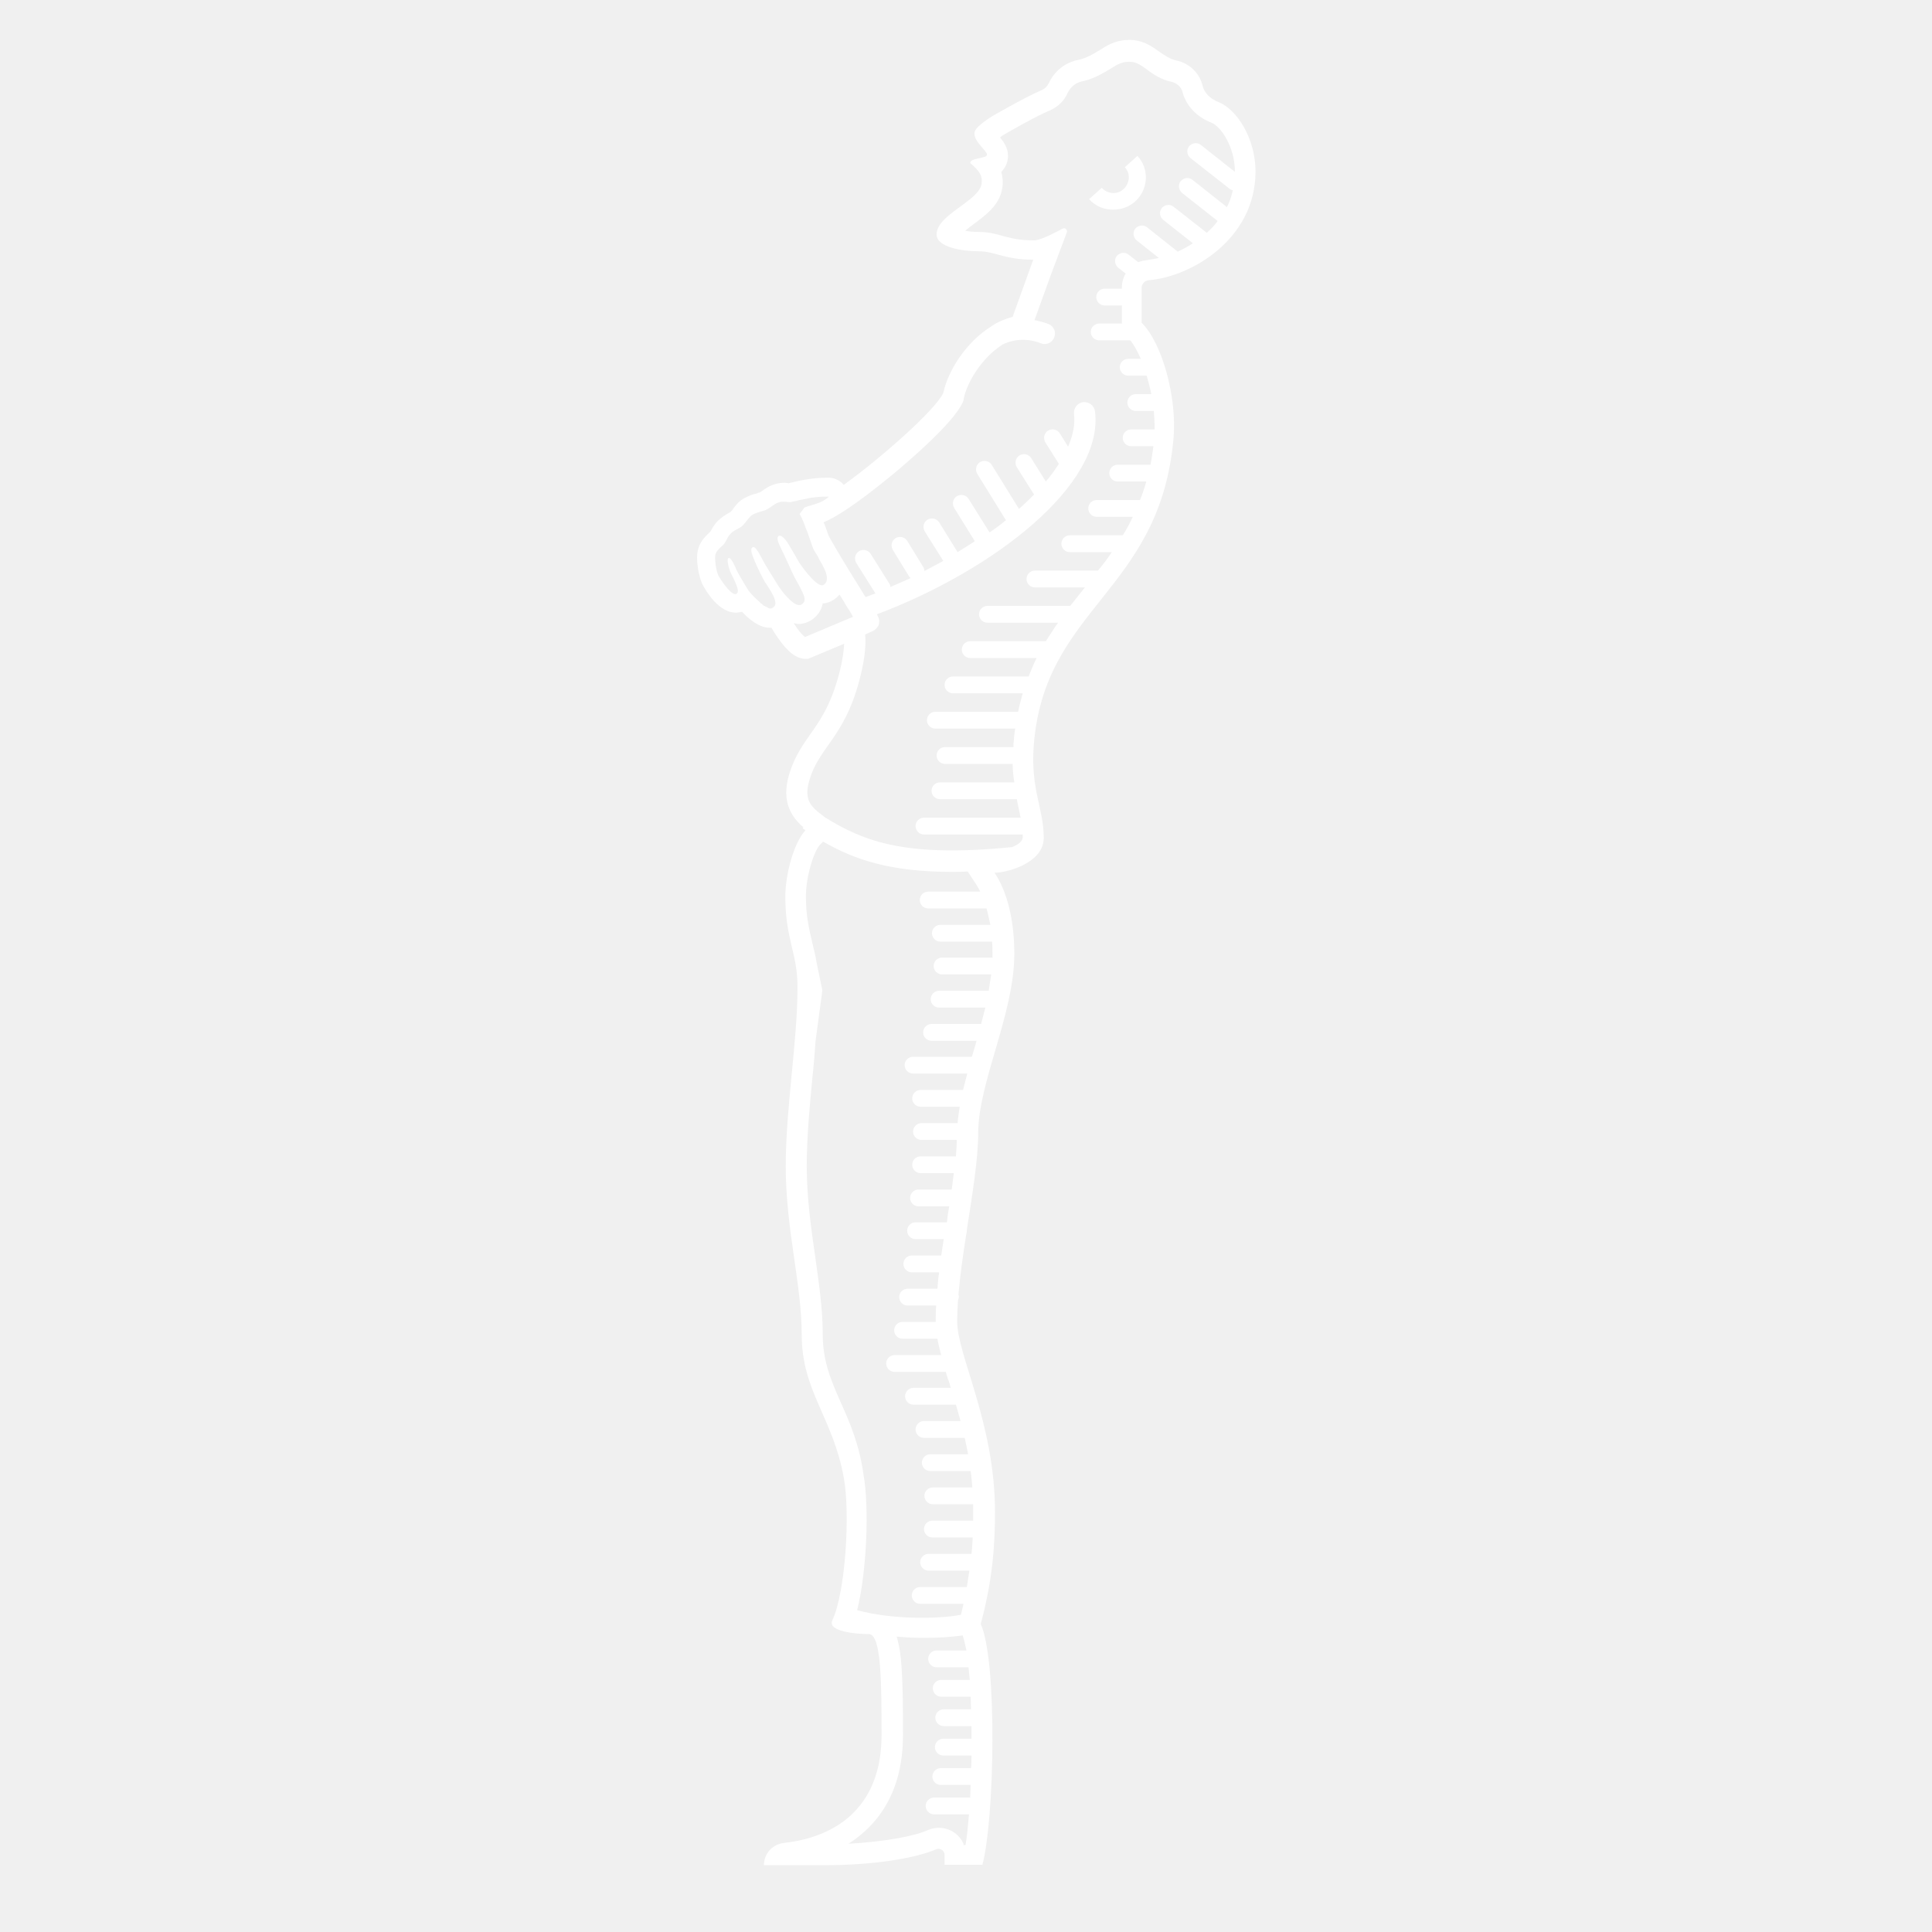
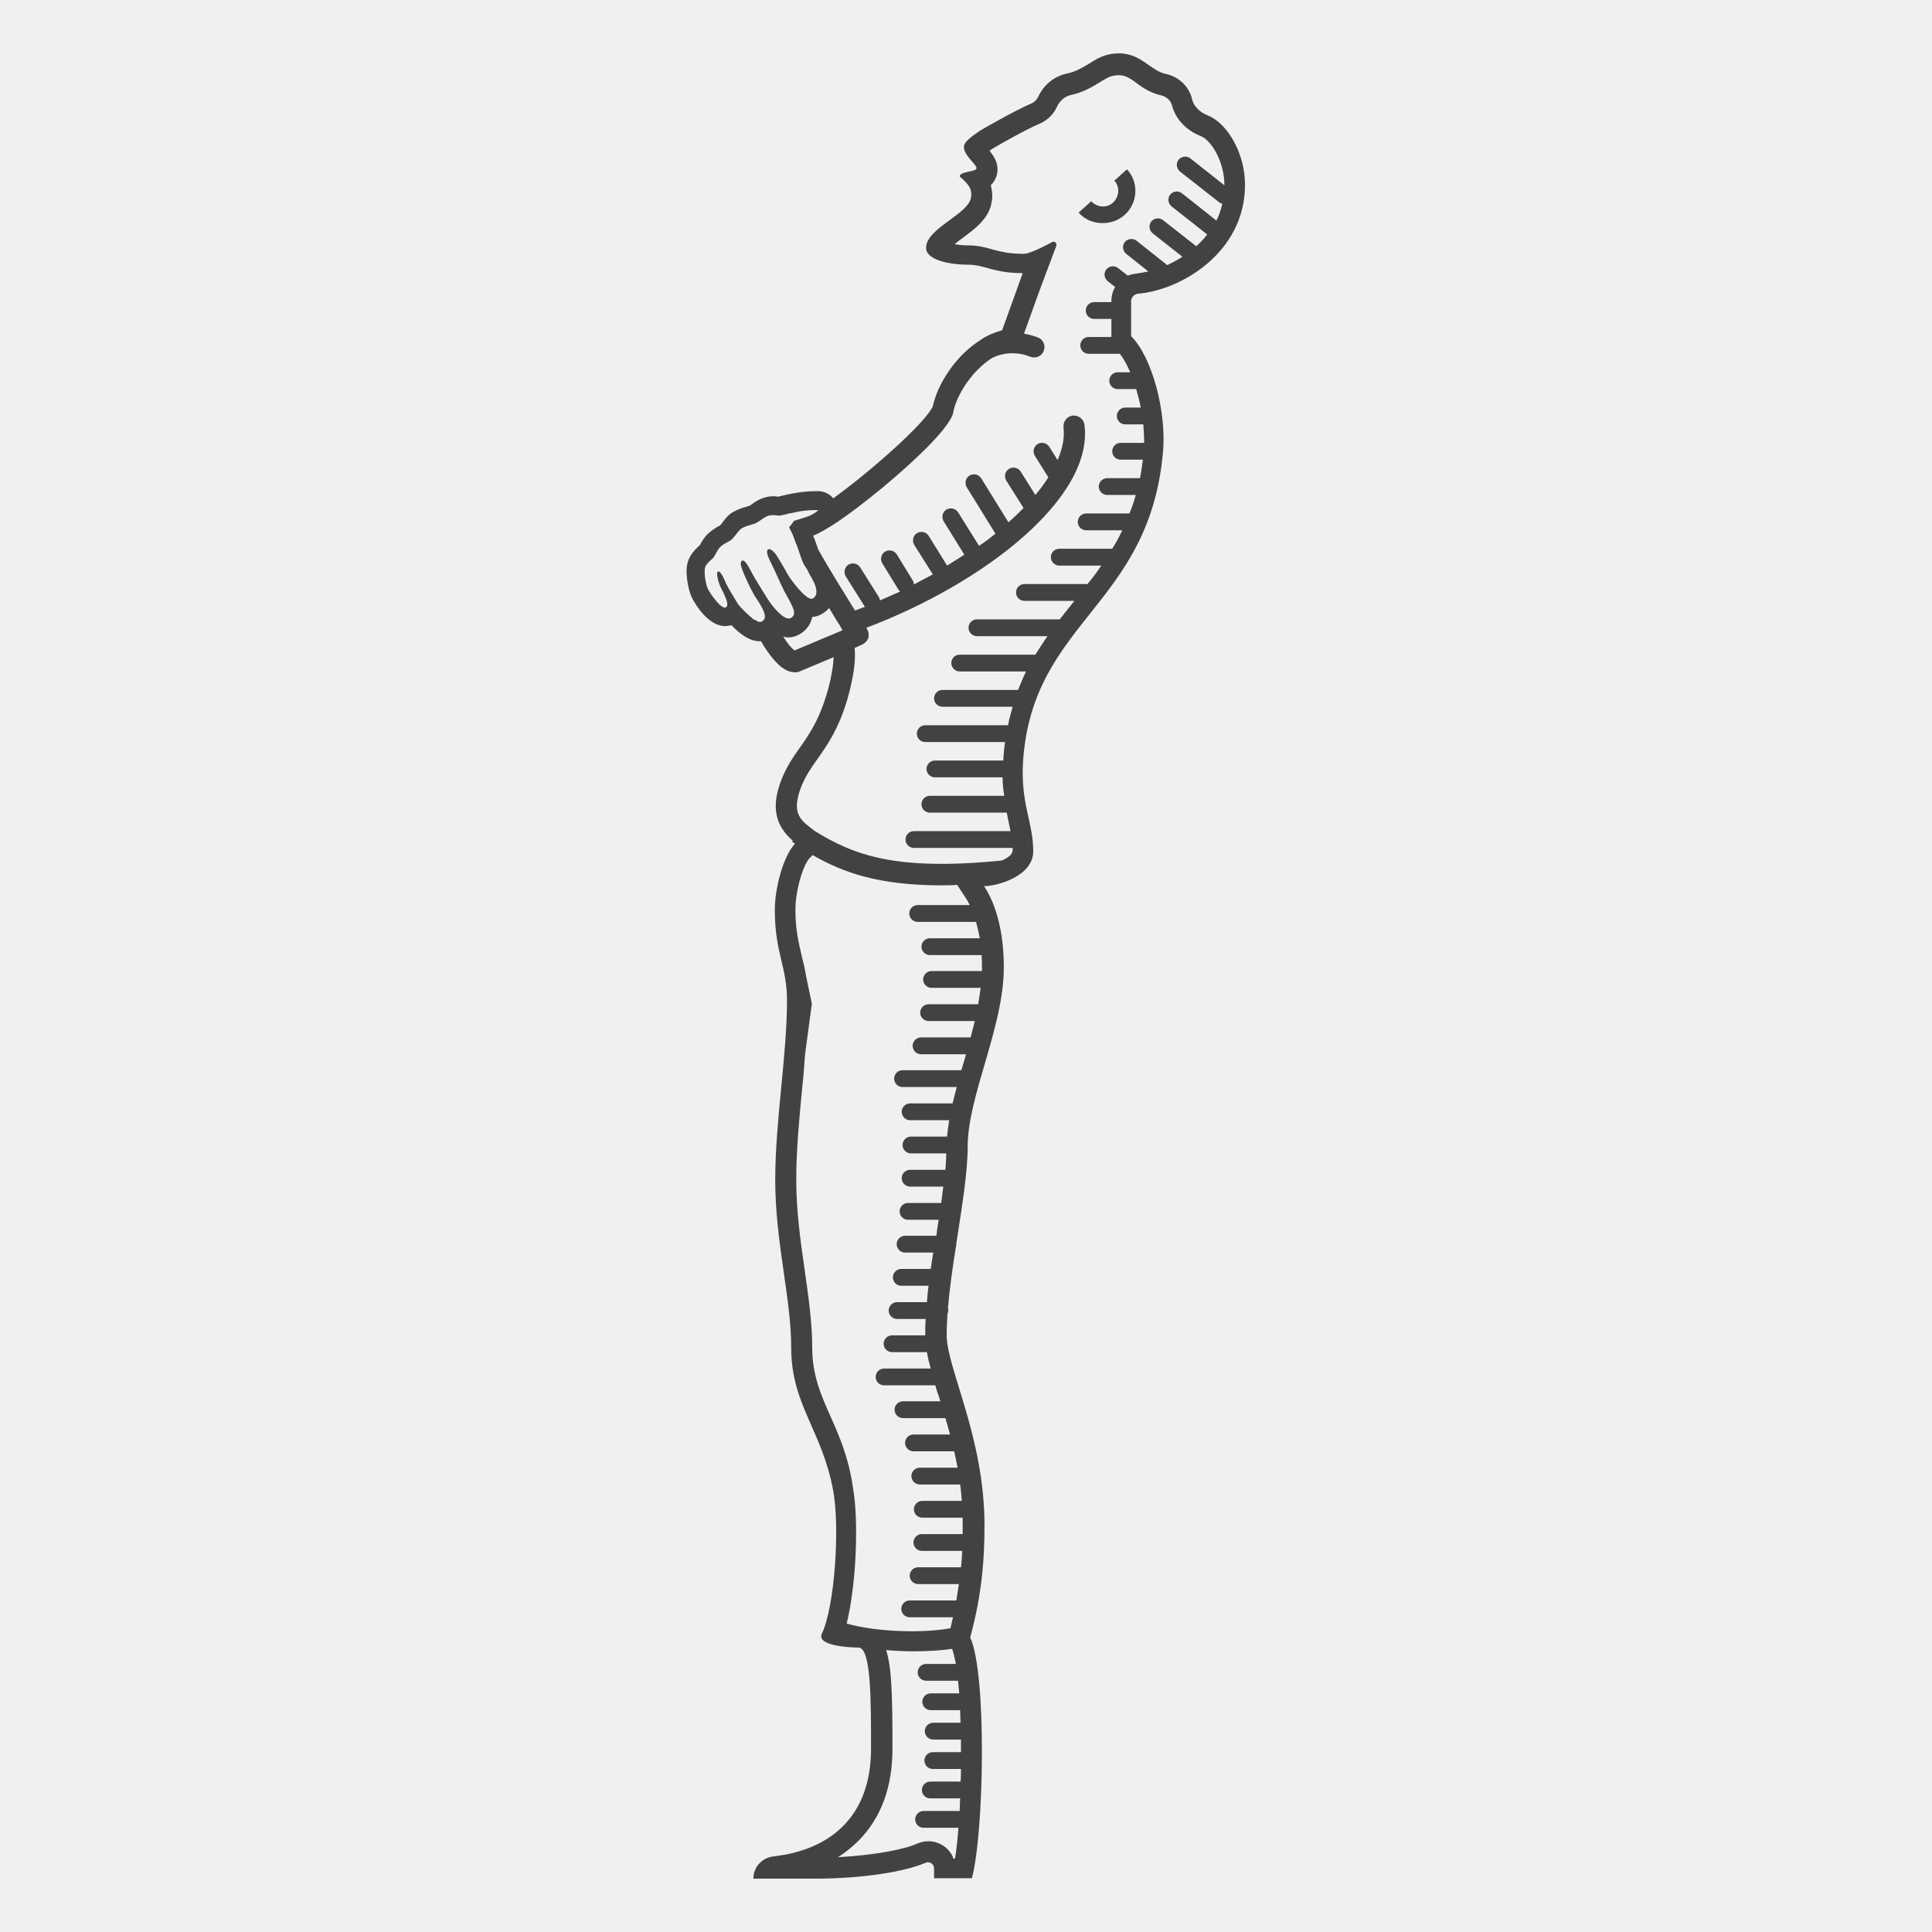
- <svg xmlns="http://www.w3.org/2000/svg" version="1.1" id="Capa_1" x="0px" y="0px" viewBox="-89 -49.8 459.8 459.8" style="enable-background:new -89 -49.8 459.8 459.8;" xml:space="preserve">
+ <svg xmlns="http://www.w3.org/2000/svg" version="1.1" id="Capa_1" x="0px" y="0px" viewBox="-19 21.2 459.8 459.8" style="enable-background:new -19 21.2 459.8 459.8;" xml:space="preserve">
  <style type="text/css">
- 	.st0{fill:#FFFFFF;}
+ 	.st0{fill:#424242;}
</style>
  <g>
-     <path class="st0" d="M184.3,16.9c10.1-0.8,25.5-9.7,25.5-25.9c0-7.7-4.3-14.7-8.8-16.5c-1.8-0.7-3.4-2.1-3.8-3.9   c-0.7-3.1-3.3-5.4-6.2-6c-1.5-0.3-2.8-1.2-4.1-2.1c-2.2-1.6-4.2-2.8-7.1-2.8c-2.6,0-4.6,0.8-6.7,2.2c-1.8,1.1-3.6,2.2-5.7,2.6   c-3.6,0.8-5.8,3.3-6.8,5.5c-0.4,0.8-1,1.4-1.8,1.7c-4,1.7-11.9,6.3-11.9,6.3c-3,2-4,3-4,4c0,2,3,4.1,3,5c0,1-4,0.7-4,2   c2.2,1.9,3,3,2.7,5c-0.7,4.1-10.7,7.3-10.7,12c0,3,6,4,10,4s6,2,13,2L152,25.6c-1.8,0.5-3.5,1.2-5,2.2c0,0-0.1,0.1-0.1,0.1   c-6,3.7-10.3,10.6-11.4,15.8c-1.8,4-14.8,15.5-23.7,21.9c-0.8-1-2-1.6-3.3-1.7c-0.3,0-0.7,0-1,0c-2.8,0-5.6,0.5-8.8,1.3   c-0.3,0-0.6-0.1-1-0.1c-0.8,0-1.5,0.1-2.2,0.3c-1.4,0.4-2.4,1.1-3.2,1.7c-0.2,0.1-0.4,0.3-0.5,0.3c-0.1,0-0.4,0.1-0.6,0.2   c-0.9,0.2-2.1,0.6-3.3,1.3c-1.2,0.7-1.9,1.7-2.5,2.5c-0.1,0.2-0.4,0.5-0.5,0.6c-0.1,0.1-0.3,0.2-0.5,0.3c-0.7,0.4-1.7,1-2.7,2   c-0.7,0.8-1.2,1.6-1.5,2.2c-0.1,0.1-0.1,0.2-0.2,0.3c-1.7,1.5-3.1,3.2-3.1,6.1c0,2.3,0.6,5.1,1.4,6.6c0.8,1.5,3.8,6.5,7.8,6.5   c0.5,0,1-0.1,1.5-0.2c1.7,1.8,4.1,3.8,6.6,3.8c0.1,0,0.3,0,0.4,0c0.5,0.9,1.1,1.8,1.6,2.5c2.3,3.3,4.4,4.9,6.5,4.9   c0.1,0,0.2,0,0.3,0c0.3,0,0.6-0.1,0.8-0.2l8.1-3.4c-0.1,2.2-0.6,5.2-1.6,8.6c-3.2,11-7.9,13.1-10.8,20.5   c-2.5,6.4-1.6,10.9,2.7,14.6l-0.2,0.2c0.2,0.2,0.5,0.3,0.7,0.5c-2.9,3.1-4.8,10.8-4.8,15.7c0,10.4,2.9,13.4,2.9,21.6   c0,13-2.8,28.7-2.8,42.7c0,15,3.8,28,3.8,40c0,13.5,7.4,19.7,10,34c1.6,8.7,0.4,27.4-2.7,34c-1.3,2.7,5.7,3.3,8.7,3.3   s3,12.1,3,24.1c0,16.2-9.8,24.1-23.2,25.6c-2.7,0.3-4.8,2.5-4.8,5.3h14.5c11.4,0,21.3-1.6,26.3-3.7c0.3-0.1,0.5-0.2,0.7-0.2   c0.8,0,1.5,0.6,1.5,1.5v2.3h9c2.9-10.7,3.6-48.7-0.4-57.3c3-11,3.4-19.7,3.4-26.7c0-21-9-37.3-9-45.3c0-1.6,0.1-3.3,0.2-5.1   c0.1-0.2,0.2-0.5,0.2-0.8c0-0.2,0-0.3-0.1-0.5c0.4-4.6,1.1-9.6,1.9-14.6c0.1-0.2,0.1-0.4,0.1-0.7c0,0,0-0.1,0-0.1   c1.3-8.4,2.7-16.8,2.7-23c0-12.1,8.6-28.4,8.6-42.7c0-8-1.7-14.8-4.7-19.3c3,0,11.7-2.3,11.7-8.3c0-7-3.1-11.3-2.4-21.7   c2.4-33.3,30.1-36.6,33.3-73.5c0.8-9.5-2.6-22.4-7.6-27.4v-8.5C182.8,17.7,183.5,17,184.3,16.9z M89.1,90.7c-0.6-1-2.2-3.6-2.8-4.8   c-0.2-0.6-1.2-2.9-1.8-2.9c0,0,0,0-0.1,0c-0.5,0.2-0.1,1.9,0.4,3.3c1.4,2.8,2.3,4.7,1.5,5.2c-0.1,0.1-0.2,0.1-0.3,0.1   c-1.3,0-3.7-3.8-3.9-4.2c-0.5-0.8-0.9-2.8-0.9-4.5c0-1,0.2-1.5,1.9-3c0.7-0.7,1-1.9,1.7-2.6c0.8-0.9,1.9-1.2,2.7-1.8l0,0   c0,0,0.1-0.1,0.1-0.1c0.1-0.1,0.3-0.2,0.4-0.4c0,0,0-0.1,0.1-0.1c0.7-0.8,1.3-1.8,2-2.2c1.2-0.7,2.6-0.8,3.5-1.3   c0.9-0.5,1.8-1.4,2.9-1.7c0.4-0.1,0.8-0.1,1.1-0.1c0.5,0,0.8,0.1,1.2,0.1c0.1,0,0.3,0,0.4,0c0.4-0.1,0.7-0.2,1-0.2l0,0   c0.2-0.1,0.5-0.1,0.7-0.2c0.1,0,0.2-0.1,0.4-0.1c0.2,0,0.4-0.1,0.6-0.1c0.2,0,0.3-0.1,0.5-0.1c0.2,0,0.3-0.1,0.5-0.1   c0.3-0.1,0.6-0.1,0.9-0.2c0,0,0,0,0,0l0,0c1.3-0.2,2.5-0.3,3.7-0.3c0.1,0,0.2,0,0.3,0l0,0c0.2,0,0.3,0,0.5,0   c-0.9,0.8-2,1.4-3.1,1.7l0,0c-1.1,0.4-2.1,0.6-2.8,0.9c-0.2,0.4-0.6,0.9-1.1,1.5c0.8,1.5,1.1,2.3,1.5,3.5c0.6,1.2,1.4,4.2,2,5.3   c0.4,0.6,0.7,1.1,1,1.6c0,0,0,0,0,0.1c0.3,0.5,0.5,1,0.8,1.4c0,0,0,0,0,0c0.2,0.4,0.4,0.8,0.6,1.2c0,0,0,0,0,0   c0.2,0.4,0.3,0.7,0.4,1c0.4,1.4,0.2,2.3-0.6,2.8c-0.1,0.1-0.2,0.1-0.4,0.1c-1.6,0-5.2-4.9-5.8-6.1c-0.8-1.5-1.4-2.4-2.4-4.1   c-0.3-0.5-1.2-1.6-1.8-1.6c-0.1,0-0.1,0-0.2,0c-0.8,0.4-0.1,1.8,0.7,3.5c0.8,1.5,2,4.4,3,6.4c2.4,4.3,3.1,5.6,1.6,6.5   c-0.2,0.1-0.3,0.1-0.5,0.1c-1.6,0-4.2-3.3-5.1-4.8c-0.4-0.6-1.1-1.8-1.8-2.9v0c-0.2-0.3-0.3-0.5-0.5-0.8c0-0.1-0.1-0.1-0.1-0.2   c-0.2-0.3-0.3-0.5-0.5-0.8c-0.9-1.5-2.1-4.3-2.9-4.3c0,0-0.1,0-0.1,0c-0.8,0.3-0.3,1.6,0.4,3.3c0.7,1.7,2,4.3,2.5,5.1   c2.1,3.1,3.3,5.3,1.7,6.1c-0.1,0.1-0.2,0.1-0.3,0.1c-0.1,0-0.2,0-0.3,0c0,0-0.1,0-0.1,0c-0.1,0-0.1,0-0.2-0.1c0,0-0.1,0-0.2-0.1   c-0.1,0-0.1-0.1-0.2-0.1c-0.1,0-0.1-0.1-0.2-0.1c-0.1,0-0.1-0.1-0.2-0.1c-0.1,0-0.1-0.1-0.2-0.1c-0.1,0-0.1-0.1-0.2-0.1   c-0.1-0.1-0.2-0.1-0.2-0.2c0,0-0.1-0.1-0.1-0.1c-0.1-0.1-0.2-0.2-0.3-0.2c0,0-0.1,0-0.1-0.1c-0.1-0.1-0.2-0.2-0.3-0.3   C90.4,92.3,89.3,91,89.1,90.7z M102.6,101.8c-0.6-0.4-1.6-1.5-2.7-3.3c0.4,0.1,0.8,0.2,1.2,0.2c1,0,1.9-0.3,2.8-0.8   c1.6-1,2.6-2.4,2.9-4.1c0.9,0,1.7-0.3,2.5-0.8c0.6-0.4,1.1-0.8,1.5-1.3c0.6,0.9,1.1,1.8,1.7,2.8c0.6,0.9,1.1,1.7,1.5,2.5   L102.6,101.8z M111.2,284.2c-2.4-5.4-4.4-10-4.4-16.5c0-6-0.9-12.1-1.8-18.5c-1-6.9-2-14-2-21.5c0-6.9,0.7-14.4,1.4-21.6   c0.3-2.7,0.5-5.4,0.7-8.2l0,0l1.6-11.9l0-0.2l0,0l-1.3-6.2c-0.3-1.9-0.7-3.5-1.1-5.1c-0.7-3.1-1.5-6.1-1.5-11   c0-4.7,1.9-10.8,3.4-12.3l0.7-0.7c7.3,4.2,15.8,7.2,30.6,7.2c1.2,0,2.5,0,3.8-0.1l2.1,3.2c0.3,0.5,0.6,1,0.9,1.6l-12.4,0   c-1.1,0-2,0.9-2,2s0.9,2,2,2l13.9,0c0.3,1.2,0.6,2.5,0.9,3.9l-11.9,0c-1.1,0-2,0.9-2,2s0.9,2,2,2l12.3,0c0.1,1,0.1,2,0.1,3   c0,0.3,0,0.6,0,0.8l-12,0c-1.1,0-2,0.9-2,2c0,1.1,0.9,2,2,2l11.7,0c-0.2,1.3-0.4,2.6-0.6,3.9l-11.8,0c-1.1,0-2,0.9-2,2s0.9,2,2,2   l11,0c-0.3,1.3-0.7,2.6-1,3.9h-11.8c-1.1,0-2,0.9-2,2s0.9,2,2,2h10.7c-0.1,0.4-0.2,0.8-0.3,1.1c-0.3,0.9-0.5,1.8-0.8,2.7l-14,0   c-1.1,0-2,0.9-2,2s0.9,2,2,2l12.9,0c-0.3,1.3-0.7,2.6-1,3.9h-10.1c-1.1,0-2,0.9-2,2s0.9,2,2,2h9.3c-0.2,1.3-0.4,2.6-0.5,3.9h-8.6   c-1.1,0-2,0.9-2,2s0.9,2,2,2h8.4c0,1.2-0.1,2.5-0.2,3.9h-8.4c-1.1,0-2,0.9-2,2s0.9,2,2,2h7.9c-0.2,1.3-0.3,2.6-0.5,3.9h-7.9   c-1.1,0-2,0.9-2,2s0.9,2,2,2h7.3c-0.2,1.2-0.4,2.3-0.5,3.5c0,0.1,0,0.2-0.1,0.3h-7.4c-1.1,0-2,0.9-2,2s0.9,2,2,2h6.7   c-0.2,1.3-0.4,2.6-0.6,3.9h-7c-1.1,0-2,0.9-2,2s0.9,2,2,2h6.5c-0.2,1.3-0.3,2.6-0.4,3.9h-7.1c-1.1,0-2,0.9-2,2s0.9,2,2,2h6.8   c-0.1,1.3-0.1,2.6-0.1,3.9h-7.9c-1.1,0-2,0.9-2,2s0.9,2,2,2h8.3c0.2,1.2,0.5,2.5,0.9,3.9h-11.1c-1.1,0-2,0.9-2,2s0.9,2,2,2h12.2   c0.2,0.7,0.4,1.5,0.7,2.2c0.2,0.5,0.3,1.1,0.5,1.6h-8.9c-1.1,0-2,0.9-2,2s0.9,2,2,2h10.1c0.4,1.3,0.7,2.5,1.1,3.9h-8.7   c-1.1,0-2,0.9-2,2s0.9,2,2,2h9.7c0.3,1.3,0.5,2.5,0.8,3.9h-9c-1.1,0-2,0.9-2,2s0.9,2,2,2h9.6c0.2,1.3,0.3,2.6,0.4,3.9h-9.4   c-1.1,0-2,0.9-2,2s0.9,2,2,2h9.6c0,0.7,0,1.4,0,2.1c0,0.6,0,1.2,0,1.8h-9.7c-1.1,0-2,0.9-2,2s0.9,2,2,2h9.6   c-0.1,1.2-0.1,2.5-0.3,3.9h-10.2c-1.1,0-2,0.9-2,2s0.9,2,2,2h9.7c-0.2,1.3-0.4,2.5-0.6,3.9h-11.1c-1.1,0-2,0.9-2,2s0.9,2,2,2h10.3   c-0.2,0.9-0.4,1.7-0.6,2.6c-5.6,1.1-16.9,1.1-24.7-1.1c2.3-9.3,2.9-24.5,1.5-32.3C115.5,293.9,113.2,288.7,111.2,284.2z M140.3,389   c-1-2.3-3.3-3.8-5.9-3.8c-0.9,0-1.8,0.2-2.7,0.6c-3.2,1.4-10,2.7-18.8,3.2c1.8-1.1,3.5-2.5,5-4c5.3-5.4,8-12.7,8-21.8   c0-6,0-12.2-0.4-17c-0.1-1.6-0.4-4.2-1.1-6.5c2.2,0.2,4.4,0.3,6.5,0.3c3.4,0,6.7-0.2,9.2-0.6c0.3,0.9,0.6,2.1,0.9,3.6h-7.1   c-1.1,0-2,0.9-2,2s0.9,2,2,2h7.4c0.1,0,0.2,0,0.2,0c0.1,1,0.2,2,0.3,3H135c-1.1,0-2,0.9-2,2s0.9,2,2,2h7c0,1,0.1,2,0.1,3h-6.5   c-1.1,0-2,0.9-2,2s0.9,2,2,2h6.6c0,1,0,2,0,3h-6.7c-1.1,0-2,0.9-2,2s0.9,2,2,2h6.7c0,1,0,2-0.1,3h-7.2c-1.1,0-2,0.9-2,2s0.9,2,2,2   h7.1c0,1-0.1,2-0.1,3h-8.6c-1.1,0-2,0.9-2,2s0.9,2,2,2h8.3c-0.2,2.8-0.5,5.3-0.8,7.3H140.3z M151.9,151.8   c-25.1,2.5-35.1-1.2-44.6-7.1l-1.4-1.1c-2.7-2.1-3.7-4.2-1.7-9.4c1-2.5,2.3-4.4,3.8-6.5c2.4-3.4,5.1-7.2,7.2-14.4   c1.4-5,2-9,1.7-12.1l1.8-0.8c0.6-0.3,1.1-0.8,1.4-1.4c0.2-0.6,0.2-1.4-0.1-2c-0.1-0.2-0.2-0.4-0.3-0.6   c27.8-10.5,54.1-30.8,51.9-48.3c-0.2-1.4-1.4-2.3-2.8-2.2c-1.4,0.2-2.3,1.4-2.2,2.8c0.3,2.4-0.2,5-1.4,7.8l-2-3.2   c-0.6-0.9-1.8-1.2-2.8-0.6c-0.9,0.6-1.2,1.8-0.6,2.8l3.2,5.1c-0.9,1.4-1.9,2.8-3.1,4.2l-3.5-5.6c-0.6-0.9-1.8-1.2-2.8-0.6   c-0.9,0.6-1.2,1.8-0.6,2.8l4.1,6.5c-1.1,1.1-2.3,2.3-3.6,3.4l-6.5-10.5c-0.6-0.9-1.8-1.2-2.8-0.6c-0.9,0.6-1.2,1.8-0.6,2.8l6.8,11   c-1.2,1-2.5,2-3.9,2.9l-5-8c-0.6-0.9-1.8-1.2-2.8-0.6c-0.9,0.6-1.2,1.8-0.6,2.8L143,79c-1.3,0.9-2.7,1.7-4.1,2.6l-4.4-7.1   c-0.6-0.9-1.8-1.2-2.8-0.6c-0.9,0.6-1.2,1.8-0.6,2.8l4.4,7c-1.5,0.8-3,1.6-4.5,2.4c0-0.3-0.1-0.7-0.3-1l-3.8-6.2   c-0.6-0.9-1.8-1.2-2.8-0.6c-0.9,0.6-1.2,1.8-0.6,2.8l3.8,6.2c0.1,0.2,0.3,0.3,0.4,0.5c-1.6,0.7-3.2,1.4-4.8,2.1   c0-0.3-0.1-0.6-0.3-0.9l-4.4-7c-0.6-0.9-1.8-1.2-2.8-0.6c-0.9,0.6-1.2,1.8-0.6,2.8l4.4,7c0,0.1,0.1,0.1,0.2,0.2   c-0.8,0.3-1.6,0.6-2.4,0.9c-0.1-0.1-0.1-0.2-0.2-0.3c-1.9-3.1-5.9-9.4-8.6-14.3c0-0.1-0.1-0.2-0.1-0.3c-0.4-1.1-0.7-2.1-1.1-2.9   c2.7-1.1,7.5-4,16.6-11.5c4.2-3.5,14.3-12.2,16.5-17l0.2-0.5l0.1-0.6c0.8-3.8,4.3-9.6,9.2-12.7c2.8-1.4,6.1-1.5,9.1-0.3   c1.3,0.5,2.7-0.1,3.2-1.4c0.5-1.3-0.1-2.7-1.4-3.2c-1.1-0.4-2.2-0.7-3.3-0.9l3.9-10.8l3.8-10.1c0.2-0.6-0.4-1.2-1-0.9   c0,0-4.8,2.7-6.6,2.8h-0.4c-3.3,0-5.1-0.5-7.1-1c-1.7-0.5-3.5-1-5.9-1c-1.2,0-2.3-0.1-3.2-0.3c0.6-0.5,1.3-1,1.8-1.4   c3-2.2,6.4-4.7,7-8.6c0.3-1.5,0.1-2.9-0.2-4c1.2-1.2,1.6-2.6,1.6-3.8c0-1.9-1-3.3-1.9-4.4c0.2-0.1,0.3-0.2,0.5-0.4   c2.2-1.3,8.2-4.7,11.3-6c1.9-0.8,3.5-2.3,4.3-4.2c0.4-0.8,1.4-2.3,3.3-2.7c2.9-0.6,5.2-2,7.3-3.3c1.6-1,2.6-1.4,4-1.4   c1.4,0,2.3,0.4,4.2,1.8c1.7,1.3,3.6,2.5,6,3c1.2,0.3,2.2,1.2,2.5,2.3c0.8,3.2,3.3,6,6.9,7.4c2.3,0.9,5.6,5.8,5.6,11.7l-8.1-6.4   c-0.9-0.7-2.1-0.5-2.8,0.3c-0.7,0.9-0.5,2.1,0.3,2.8l9.3,7.3c0.2,0.2,0.5,0.3,0.8,0.4c-0.3,1.4-0.8,2.8-1.4,4l-8.2-6.5   c-0.9-0.7-2.1-0.5-2.8,0.3c-0.7,0.9-0.5,2.1,0.3,2.8l8.5,6.7c-0.8,1.1-1.7,2-2.6,2.8l-7.9-6.2c-0.9-0.7-2.1-0.5-2.8,0.3   c-0.7,0.9-0.5,2.1,0.3,2.8l7.1,5.6c-1.2,0.8-2.4,1.4-3.6,2l-7.3-5.8c-0.9-0.7-2.1-0.5-2.8,0.3c-0.7,0.9-0.5,2.1,0.3,2.8l5.3,4.2   c-1,0.2-2,0.4-2.8,0.5c-0.7,0.1-1.4,0.2-2.1,0.5l-2.3-1.8c-0.9-0.7-2.1-0.5-2.8,0.3c-0.7,0.9-0.5,2.1,0.3,2.8l1.8,1.4   c-0.6,1-0.9,2.1-0.9,3.4v0.2h-4.1c-1.1,0-2,0.9-2,2s0.9,2,2,2h4.1V27v0.2h-5.4c-1.1,0-2,0.9-2,2s0.9,2,2,2h7.4   c0.9,1.1,1.7,2.6,2.5,4.4h-3c-1.1,0-2,0.9-2,2s0.9,2,2,2h4.4c0,0,0,0,0,0c0.4,1.4,0.8,2.9,1.1,4.4h-3.7c-1.1,0-2,0.9-2,2s0.9,2,2,2   h4.3c0.1,1.5,0.2,3,0.2,4.4h-5.6c-1.1,0-2,0.9-2,2s0.9,2,2,2h5.3c-0.2,1.5-0.4,3-0.7,4.4h-7.8c-1.1,0-2,0.9-2,2s0.9,2,2,2h6.8   c-0.4,1.5-0.9,3-1.5,4.4h-10.3c-1.1,0-2,0.9-2,2s0.9,2,2,2h8.6c-0.7,1.5-1.5,3-2.4,4.4h-12.6c-1.1,0-2,0.9-2,2s0.9,2,2,2h10   c-1,1.5-2.1,3-3.3,4.4h-15c-1.1,0-2,0.9-2,2s0.9,2,2,2h11.9c-1.2,1.5-2.3,2.9-3.5,4.4h-19.7c-1.1,0-2,0.9-2,2s0.9,2,2,2h16.8   c-1,1.4-1.9,2.9-2.9,4.4h-18c-1.1,0-2,0.9-2,2s0.9,2,2,2h15.8c-0.7,1.4-1.3,2.9-1.9,4.4h-18c-1.1,0-2,0.9-2,2s0.9,2,2,2h16.6   c-0.4,1.4-0.8,2.9-1.1,4.4h-19.7c-1.1,0-2,0.9-2,2s0.9,2,2,2h19c-0.2,1.2-0.3,2.4-0.4,3.7c0,0.2,0,0.5,0,0.7h-16.3   c-1.1,0-2,0.9-2,2s0.9,2,2,2H152c0,1.6,0.2,3.1,0.4,4.4h-17.7c-1.1,0-2,0.9-2,2s0.9,2,2,2H153c0.1,0.7,0.3,1.4,0.4,2   c0.2,0.8,0.3,1.6,0.5,2.4h-23c-1.1,0-2,0.9-2,2s0.9,2,2,2h23.5c0,0.2,0,0.3,0,0.5C154.5,150.4,153.3,151.2,151.9,151.8z" />
-     <path class="st0" d="M181.2-1.9c3.1-2.8,3.4-7.7,0.5-10.8l-3,2.7c1.4,1.5,1.2,3.8-0.3,5.2c-1.5,1.4-3.8,1.2-5.2-0.3l-3,2.7   c1.5,1.7,3.6,2.5,5.7,2.5C177.9,0.1,179.8-0.6,181.2-1.9z" />
+     <path class="st0" d="M251.8,91.1c10.1-0.8,25.5-9.7,25.5-25.9c0-7.7-4.3-14.7-8.8-16.5c-1.8-0.7-3.4-2.1-3.8-3.9   c-0.7-3.1-3.3-5.4-6.2-6c-1.5-0.3-2.8-1.2-4.1-2.1c-2.2-1.6-4.2-2.8-7.1-2.8c-2.6,0-4.6,0.8-6.7,2.2c-1.8,1.1-3.6,2.2-5.7,2.6   c-3.6,0.8-5.8,3.3-6.8,5.5c-0.4,0.8-1,1.4-1.8,1.7c-4,1.7-11.9,6.3-11.9,6.3c-3,2-4,3-4,4c0,2,3,4.1,3,5c0,1-4,0.7-4,2   c2.2,1.9,3,3,2.7,5c-0.7,4.1-10.7,7.3-10.7,12c0,3,6,4,10,4s6,2,13,2l-4.9,13.6c-1.8,0.5-3.5,1.2-5,2.2l-0.1,0.1   c-6,3.7-10.3,10.6-11.4,15.8c-1.8,4-14.8,15.5-23.7,21.9c-0.8-1-2-1.6-3.3-1.7c-0.3,0-0.7,0-1,0c-2.8,0-5.6,0.5-8.8,1.3   c-0.3,0-0.6-0.1-1-0.1c-0.8,0-1.5,0.1-2.2,0.3c-1.4,0.4-2.4,1.1-3.2,1.7c-0.2,0.1-0.4,0.3-0.5,0.3c-0.1,0-0.4,0.1-0.6,0.2   c-0.9,0.2-2.1,0.6-3.3,1.3c-1.2,0.7-1.9,1.7-2.5,2.5c-0.1,0.2-0.4,0.5-0.5,0.6c-0.1,0.1-0.3,0.2-0.5,0.3c-0.7,0.4-1.7,1-2.7,2   c-0.7,0.8-1.2,1.6-1.5,2.2c-0.1,0.1-0.1,0.2-0.2,0.3c-1.7,1.5-3.1,3.2-3.1,6.1c0,2.3,0.6,5.1,1.4,6.6s3.8,6.5,7.8,6.5   c0.5,0,1-0.1,1.5-0.2c1.7,1.8,4.1,3.8,6.6,3.8c0.1,0,0.3,0,0.4,0c0.5,0.9,1.1,1.8,1.6,2.5c2.3,3.3,4.4,4.9,6.5,4.9   c0.1,0,0.2,0,0.3,0c0.3,0,0.6-0.1,0.8-0.2l8.1-3.4c-0.1,2.2-0.6,5.2-1.6,8.6c-3.2,11-7.9,13.1-10.8,20.5   c-2.5,6.4-1.6,10.9,2.7,14.6l-0.2,0.2c0.2,0.2,0.5,0.3,0.7,0.5c-2.9,3.1-4.8,10.8-4.8,15.7c0,10.4,2.9,13.4,2.9,21.6   c0,13-2.8,28.7-2.8,42.7c0,15,3.8,28,3.8,40c0,13.5,7.4,19.7,10,34c1.6,8.7,0.4,27.4-2.7,34c-1.3,2.7,5.7,3.3,8.7,3.3   s3,12.1,3,24.1c0,16.2-9.8,24.1-23.2,25.6c-2.7,0.3-4.8,2.5-4.8,5.3h14.5c11.4,0,21.3-1.6,26.3-3.7c0.3-0.1,0.5-0.2,0.7-0.2   c0.8,0,1.5,0.6,1.5,1.5v2.3h9c2.9-10.7,3.6-48.7-0.4-57.3c3-11,3.4-19.7,3.4-26.7c0-21-9-37.3-9-45.3c0-1.6,0.1-3.3,0.2-5.1   c0.1-0.2,0.2-0.5,0.2-0.8c0-0.2,0-0.3-0.1-0.5c0.4-4.6,1.1-9.6,1.9-14.6c0.1-0.2,0.1-0.4,0.1-0.7v-0.1c1.3-8.4,2.7-16.8,2.7-23   c0-12.1,8.6-28.4,8.6-42.7c0-8-1.7-14.8-4.7-19.3c3,0,11.7-2.3,11.7-8.3c0-7-3.1-11.3-2.4-21.7c2.4-33.3,30.1-36.6,33.3-73.5   c0.8-9.5-2.6-22.4-7.6-27.4v-8.5C250.3,91.9,251,91.2,251.8,91.1z M156.6,164.9c-0.6-1-2.2-3.6-2.8-4.8c-0.2-0.6-1.2-2.9-1.8-2.9   c0,0,0,0-0.1,0c-0.5,0.2-0.1,1.9,0.4,3.3c1.4,2.8,2.3,4.7,1.5,5.2c-0.1,0.1-0.2,0.1-0.3,0.1c-1.3,0-3.7-3.8-3.9-4.2   c-0.5-0.8-0.9-2.8-0.9-4.5c0-1,0.2-1.5,1.9-3c0.7-0.7,1-1.9,1.7-2.6c0.8-0.9,1.9-1.2,2.7-1.8l0,0l0.1-0.1c0.1-0.1,0.3-0.2,0.4-0.4   c0,0,0-0.1,0.1-0.1c0.7-0.8,1.3-1.8,2-2.2c1.2-0.7,2.6-0.8,3.5-1.3c0.9-0.5,1.8-1.4,2.9-1.7c0.4-0.1,0.8-0.1,1.1-0.1   c0.5,0,0.8,0.1,1.2,0.1c0.1,0,0.3,0,0.4,0c0.4-0.1,0.7-0.2,1-0.2l0,0c0.2-0.1,0.5-0.1,0.7-0.2c0.1,0,0.2-0.1,0.4-0.1   s0.4-0.1,0.6-0.1s0.3-0.1,0.5-0.1s0.3-0.1,0.5-0.1c0.3-0.1,0.6-0.1,0.9-0.2l0,0l0,0c1.3-0.2,2.5-0.3,3.7-0.3c0.1,0,0.2,0,0.3,0l0,0   c0.2,0,0.3,0,0.5,0c-0.9,0.8-2,1.4-3.1,1.7l0,0c-1.1,0.4-2.1,0.6-2.8,0.9c-0.2,0.4-0.6,0.9-1.1,1.5c0.8,1.5,1.1,2.3,1.5,3.5   c0.6,1.2,1.4,4.2,2,5.3c0.4,0.6,0.7,1.1,1,1.6c0,0,0,0,0,0.1c0.3,0.5,0.5,1,0.8,1.4l0,0c0.2,0.4,0.4,0.8,0.6,1.2l0,0   c0.2,0.4,0.3,0.7,0.4,1c0.4,1.4,0.2,2.3-0.6,2.8c-0.1,0.1-0.2,0.1-0.4,0.1c-1.6,0-5.2-4.9-5.8-6.1c-0.8-1.5-1.4-2.4-2.4-4.1   c-0.3-0.5-1.2-1.6-1.8-1.6c-0.1,0-0.1,0-0.2,0c-0.8,0.4-0.1,1.8,0.7,3.5c0.8,1.5,2,4.4,3,6.4c2.4,4.3,3.1,5.6,1.6,6.5   c-0.2,0.1-0.3,0.1-0.5,0.1c-1.6,0-4.2-3.3-5.1-4.8c-0.4-0.6-1.1-1.8-1.8-2.9l0,0c-0.2-0.3-0.3-0.5-0.5-0.8c0-0.1-0.1-0.1-0.1-0.2   c-0.2-0.3-0.3-0.5-0.5-0.8c-0.9-1.5-2.1-4.3-2.9-4.3h-0.1c-0.8,0.3-0.3,1.6,0.4,3.3c0.7,1.7,2,4.3,2.5,5.1c2.1,3.1,3.3,5.3,1.7,6.1   c-0.1,0.1-0.2,0.1-0.3,0.1s-0.2,0-0.3,0h-0.1c-0.1,0-0.1,0-0.2-0.1c0,0-0.1,0-0.2-0.1c-0.1,0-0.1-0.1-0.2-0.1   c-0.1,0-0.1-0.1-0.2-0.1c-0.1,0-0.1-0.1-0.2-0.1c-0.1,0-0.1-0.1-0.2-0.1c-0.1,0-0.1-0.1-0.2-0.1c-0.1-0.1-0.2-0.1-0.2-0.2l-0.1-0.1   c-0.1-0.1-0.2-0.2-0.3-0.2c0,0-0.1,0-0.1-0.1c-0.1-0.1-0.2-0.2-0.3-0.3C157.9,166.5,156.8,165.2,156.6,164.9z M170.1,176   c-0.6-0.4-1.6-1.5-2.7-3.3c0.4,0.1,0.8,0.2,1.2,0.2c1,0,1.9-0.3,2.8-0.8c1.6-1,2.6-2.4,2.9-4.1c0.9,0,1.7-0.3,2.5-0.8   c0.6-0.4,1.1-0.8,1.5-1.3c0.6,0.9,1.1,1.8,1.7,2.8c0.6,0.9,1.1,1.7,1.5,2.5L170.1,176z M178.7,358.4c-2.4-5.4-4.4-10-4.4-16.5   c0-6-0.9-12.1-1.8-18.5c-1-6.9-2-14-2-21.5c0-6.9,0.7-14.4,1.4-21.6c0.3-2.7,0.5-5.4,0.7-8.2l0,0l1.6-11.9V260l0,0l-1.3-6.2   c-0.3-1.9-0.7-3.5-1.1-5.1c-0.7-3.1-1.5-6.1-1.5-11c0-4.7,1.9-10.8,3.4-12.3l0.7-0.7c7.3,4.2,15.8,7.2,30.6,7.2   c1.2,0,2.5,0,3.8-0.1l2.1,3.2c0.3,0.5,0.6,1,0.9,1.6h-12.4c-1.1,0-2,0.9-2,2s0.9,2,2,2h13.9c0.3,1.2,0.6,2.5,0.9,3.9h-11.9   c-1.1,0-2,0.9-2,2s0.9,2,2,2h12.3c0.1,1,0.1,2,0.1,3c0,0.3,0,0.6,0,0.8h-12c-1.1,0-2,0.9-2,2s0.9,2,2,2h11.7   c-0.2,1.3-0.4,2.6-0.6,3.9H202c-1.1,0-2,0.9-2,2s0.9,2,2,2h11c-0.3,1.3-0.7,2.6-1,3.9h-11.8c-1.1,0-2,0.9-2,2s0.9,2,2,2h10.7   c-0.1,0.4-0.2,0.8-0.3,1.1c-0.3,0.9-0.5,1.8-0.8,2.7h-14c-1.1,0-2,0.9-2,2s0.9,2,2,2h12.9c-0.3,1.3-0.7,2.6-1,3.9h-10.1   c-1.1,0-2,0.9-2,2s0.9,2,2,2h9.3c-0.2,1.3-0.4,2.6-0.5,3.9h-8.6c-1.1,0-2,0.9-2,2s0.9,2,2,2h8.4c0,1.2-0.1,2.5-0.2,3.9h-8.4   c-1.1,0-2,0.9-2,2s0.9,2,2,2h7.9c-0.2,1.3-0.3,2.6-0.5,3.9h-7.9c-1.1,0-2,0.9-2,2s0.9,2,2,2h7.3c-0.2,1.2-0.4,2.3-0.5,3.5   c0,0.1,0,0.2-0.1,0.3h-7.4c-1.1,0-2,0.9-2,2s0.9,2,2,2h6.7c-0.2,1.3-0.4,2.6-0.6,3.9h-7c-1.1,0-2,0.9-2,2s0.9,2,2,2h6.5   c-0.2,1.3-0.3,2.6-0.4,3.9h-7.1c-1.1,0-2,0.9-2,2s0.9,2,2,2h6.8c-0.1,1.3-0.1,2.6-0.1,3.9h-7.9c-1.1,0-2,0.9-2,2s0.9,2,2,2h8.3   c0.2,1.2,0.5,2.5,0.9,3.9h-11.1c-1.1,0-2,0.9-2,2s0.9,2,2,2h12.2c0.2,0.7,0.4,1.5,0.7,2.2c0.2,0.5,0.3,1.1,0.5,1.6h-8.9   c-1.1,0-2,0.9-2,2s0.9,2,2,2H206c0.4,1.3,0.7,2.5,1.1,3.9h-8.7c-1.1,0-2,0.9-2,2s0.9,2,2,2h9.7c0.3,1.3,0.5,2.5,0.8,3.9h-9   c-1.1,0-2,0.9-2,2s0.9,2,2,2h9.6c0.2,1.3,0.3,2.6,0.4,3.9h-9.4c-1.1,0-2,0.9-2,2s0.9,2,2,2h9.6c0,0.7,0,1.4,0,2.1   c0,0.6,0,1.2,0,1.8h-9.7c-1.1,0-2,0.9-2,2s0.9,2,2,2h9.6c-0.1,1.2-0.1,2.5-0.3,3.9h-10.2c-1.1,0-2,0.9-2,2s0.9,2,2,2h9.7   c-0.2,1.3-0.4,2.5-0.6,3.9h-11.1c-1.1,0-2,0.9-2,2s0.9,2,2,2h10.3c-0.2,0.9-0.4,1.7-0.6,2.6c-5.6,1.1-16.9,1.1-24.7-1.1   c2.3-9.3,2.9-24.5,1.5-32.3C183,368.1,180.7,362.9,178.7,358.4z M207.8,463.2c-1-2.3-3.3-3.8-5.9-3.8c-0.9,0-1.8,0.2-2.7,0.6   c-3.2,1.4-10,2.7-18.8,3.2c1.8-1.1,3.5-2.5,5-4c5.3-5.4,8-12.7,8-21.8c0-6,0-12.2-0.4-17c-0.1-1.6-0.4-4.2-1.1-6.5   c2.2,0.2,4.4,0.3,6.5,0.3c3.4,0,6.7-0.2,9.2-0.6c0.3,0.9,0.6,2.1,0.9,3.6h-7.1c-1.1,0-2,0.9-2,2s0.9,2,2,2h7.4c0.1,0,0.2,0,0.2,0   c0.1,1,0.2,2,0.3,3h-6.8c-1.1,0-2,0.9-2,2s0.9,2,2,2h7c0,1,0.1,2,0.1,3h-6.5c-1.1,0-2,0.9-2,2s0.9,2,2,2h6.6c0,1,0,2,0,3h-6.7   c-1.1,0-2,0.9-2,2s0.9,2,2,2h6.7c0,1,0,2-0.1,3h-7.2c-1.1,0-2,0.9-2,2s0.9,2,2,2h7.1c0,1-0.1,2-0.1,3h-8.6c-1.1,0-2,0.9-2,2   s0.9,2,2,2h8.3c-0.2,2.8-0.5,5.3-0.8,7.3h-0.5V463.2z M219.4,226c-25.1,2.5-35.1-1.2-44.6-7.1l-1.4-1.1c-2.7-2.1-3.7-4.2-1.7-9.4   c1-2.5,2.3-4.4,3.8-6.5c2.4-3.4,5.1-7.2,7.2-14.4c1.4-5,2-9,1.7-12.1l1.8-0.8c0.6-0.3,1.1-0.8,1.4-1.4c0.2-0.6,0.2-1.4-0.1-2   c-0.1-0.2-0.2-0.4-0.3-0.6c27.8-10.5,54.1-30.8,51.9-48.3c-0.2-1.4-1.4-2.3-2.8-2.2c-1.4,0.2-2.3,1.4-2.2,2.8   c0.3,2.4-0.2,5-1.4,7.8l-2-3.2c-0.6-0.9-1.8-1.2-2.8-0.6c-0.9,0.6-1.2,1.8-0.6,2.8l3.2,5.1c-0.9,1.4-1.9,2.8-3.1,4.2l-3.5-5.6   c-0.6-0.9-1.8-1.2-2.8-0.6c-0.9,0.6-1.2,1.8-0.6,2.8l4.1,6.5c-1.1,1.1-2.3,2.3-3.6,3.4l-6.5-10.5c-0.6-0.9-1.8-1.2-2.8-0.6   c-0.9,0.6-1.2,1.8-0.6,2.8l6.8,11c-1.2,1-2.5,2-3.9,2.9l-5-8c-0.6-0.9-1.8-1.2-2.8-0.6c-0.9,0.6-1.2,1.8-0.6,2.8l4.9,7.9   c-1.3,0.9-2.7,1.7-4.1,2.6l-4.4-7.1c-0.6-0.9-1.8-1.2-2.8-0.6c-0.9,0.6-1.2,1.8-0.6,2.8l4.4,7c-1.5,0.8-3,1.6-4.5,2.4   c0-0.3-0.1-0.7-0.3-1l-3.8-6.2c-0.6-0.9-1.8-1.2-2.8-0.6c-0.9,0.6-1.2,1.8-0.6,2.8l3.8,6.2c0.1,0.2,0.3,0.3,0.4,0.5   c-1.6,0.7-3.2,1.4-4.8,2.1c0-0.3-0.1-0.6-0.3-0.9l-4.4-7c-0.6-0.9-1.8-1.2-2.8-0.6c-0.9,0.6-1.2,1.8-0.6,2.8l4.4,7   c0,0.1,0.1,0.1,0.2,0.2c-0.8,0.3-1.6,0.6-2.4,0.9c-0.1-0.1-0.1-0.2-0.2-0.3c-1.9-3.1-5.9-9.4-8.6-14.3c0-0.1-0.1-0.2-0.1-0.3   c-0.4-1.1-0.7-2.1-1.1-2.9c2.7-1.1,7.5-4,16.6-11.5c4.2-3.5,14.3-12.2,16.5-17l0.2-0.5l0.1-0.6c0.8-3.8,4.3-9.6,9.2-12.7   c2.8-1.4,6.1-1.5,9.1-0.3c1.3,0.5,2.7-0.1,3.2-1.4s-0.1-2.7-1.4-3.2c-1.1-0.4-2.2-0.7-3.3-0.9l3.9-10.8l3.8-10.1   c0.2-0.6-0.4-1.2-1-0.9c0,0-4.8,2.7-6.6,2.8h-0.4c-3.3,0-5.1-0.5-7.1-1c-1.7-0.5-3.5-1-5.9-1c-1.2,0-2.3-0.1-3.2-0.3   c0.6-0.5,1.3-1,1.8-1.4c3-2.2,6.4-4.7,7-8.6c0.3-1.5,0.1-2.9-0.2-4c1.2-1.2,1.6-2.6,1.6-3.8c0-1.9-1-3.3-1.9-4.4   c0.2-0.1,0.3-0.2,0.5-0.4c2.2-1.3,8.2-4.7,11.3-6c1.9-0.8,3.5-2.3,4.3-4.2c0.4-0.8,1.4-2.3,3.3-2.7c2.9-0.6,5.2-2,7.3-3.3   c1.6-1,2.6-1.4,4-1.4s2.3,0.4,4.2,1.8c1.7,1.3,3.6,2.5,6,3c1.2,0.3,2.2,1.2,2.5,2.3c0.8,3.2,3.3,6,6.9,7.4   c2.3,0.9,5.6,5.8,5.6,11.7l-8.1-6.4c-0.9-0.7-2.1-0.5-2.8,0.3c-0.7,0.9-0.5,2.1,0.3,2.8l9.3,7.3c0.2,0.2,0.5,0.3,0.8,0.4   c-0.3,1.4-0.8,2.8-1.4,4l-8.2-6.5c-0.9-0.7-2.1-0.5-2.8,0.3c-0.7,0.9-0.5,2.1,0.3,2.8l8.5,6.7c-0.8,1.1-1.7,2-2.6,2.8l-7.9-6.2   c-0.9-0.7-2.1-0.5-2.8,0.3c-0.7,0.9-0.5,2.1,0.3,2.8l7.1,5.6c-1.2,0.8-2.4,1.4-3.6,2l-7.3-5.8c-0.9-0.7-2.1-0.5-2.8,0.3   c-0.7,0.9-0.5,2.1,0.3,2.8l5.3,4.2c-1,0.2-2,0.4-2.8,0.5c-0.7,0.1-1.4,0.2-2.1,0.5l-2.3-1.8c-0.9-0.7-2.1-0.5-2.8,0.3   c-0.7,0.9-0.5,2.1,0.3,2.8l1.8,1.4c-0.6,1-0.9,2.1-0.9,3.4v0.2h-4.1c-1.1,0-2,0.9-2,2s0.9,2,2,2h4.1v4.1v0.2h-5.4c-1.1,0-2,0.9-2,2   s0.9,2,2,2h7.4c0.9,1.1,1.7,2.6,2.5,4.4h-3c-1.1,0-2,0.9-2,2s0.9,2,2,2h4.4l0,0c0.4,1.4,0.8,2.9,1.1,4.4h-3.7c-1.1,0-2,0.9-2,2   s0.9,2,2,2h4.3c0.1,1.5,0.2,3,0.2,4.4h-5.6c-1.1,0-2,0.9-2,2c0,1.1,0.9,2,2,2h5.3c-0.2,1.5-0.4,3-0.7,4.4h-7.8c-1.1,0-2,0.9-2,2   c0,1.1,0.9,2,2,2h6.8c-0.4,1.5-0.9,3-1.5,4.4h-10.3c-1.1,0-2,0.9-2,2c0,1.1,0.9,2,2,2h8.6c-0.7,1.5-1.5,3-2.4,4.4h-12.6   c-1.1,0-2,0.9-2,2c0,1.1,0.9,2,2,2h10c-1,1.5-2.1,3-3.3,4.4h-15c-1.1,0-2,0.9-2,2c0,1.1,0.9,2,2,2h11.9c-1.2,1.5-2.3,2.9-3.5,4.4   h-19.7c-1.1,0-2,0.9-2,2c0,1.1,0.9,2,2,2h16.8c-1,1.4-1.9,2.9-2.9,4.4h-18c-1.1,0-2,0.9-2,2c0,1.1,0.9,2,2,2h15.8   c-0.7,1.4-1.3,2.9-1.9,4.4h-18c-1.1,0-2,0.9-2,2c0,1.1,0.9,2,2,2H222c-0.4,1.4-0.8,2.9-1.1,4.4h-19.7c-1.1,0-2,0.9-2,2   c0,1.1,0.9,2,2,2h19c-0.2,1.2-0.3,2.4-0.4,3.7c0,0.2,0,0.5,0,0.7h-16.3c-1.1,0-2,0.9-2,2s0.9,2,2,2h16.1c0,1.6,0.2,3.1,0.4,4.4   h-17.7c-1.1,0-2,0.9-2,2s0.9,2,2,2h18.3c0.1,0.7,0.3,1.4,0.4,2c0.2,0.8,0.3,1.6,0.5,2.4h-23c-1.1,0-2,0.9-2,2s0.9,2,2,2h23.5   c0,0.2,0,0.3,0,0.5C222,224.6,220.8,225.4,219.4,226z" />
+     <path class="st0" d="M248.7,72.3c3.1-2.8,3.4-7.7,0.5-10.8l-3,2.7c1.4,1.5,1.2,3.8-0.3,5.2s-3.8,1.2-5.2-0.3l-3,2.7   c1.5,1.7,3.6,2.5,5.7,2.5C245.4,74.3,247.3,73.6,248.7,72.3z" />
  </g>
</svg>
